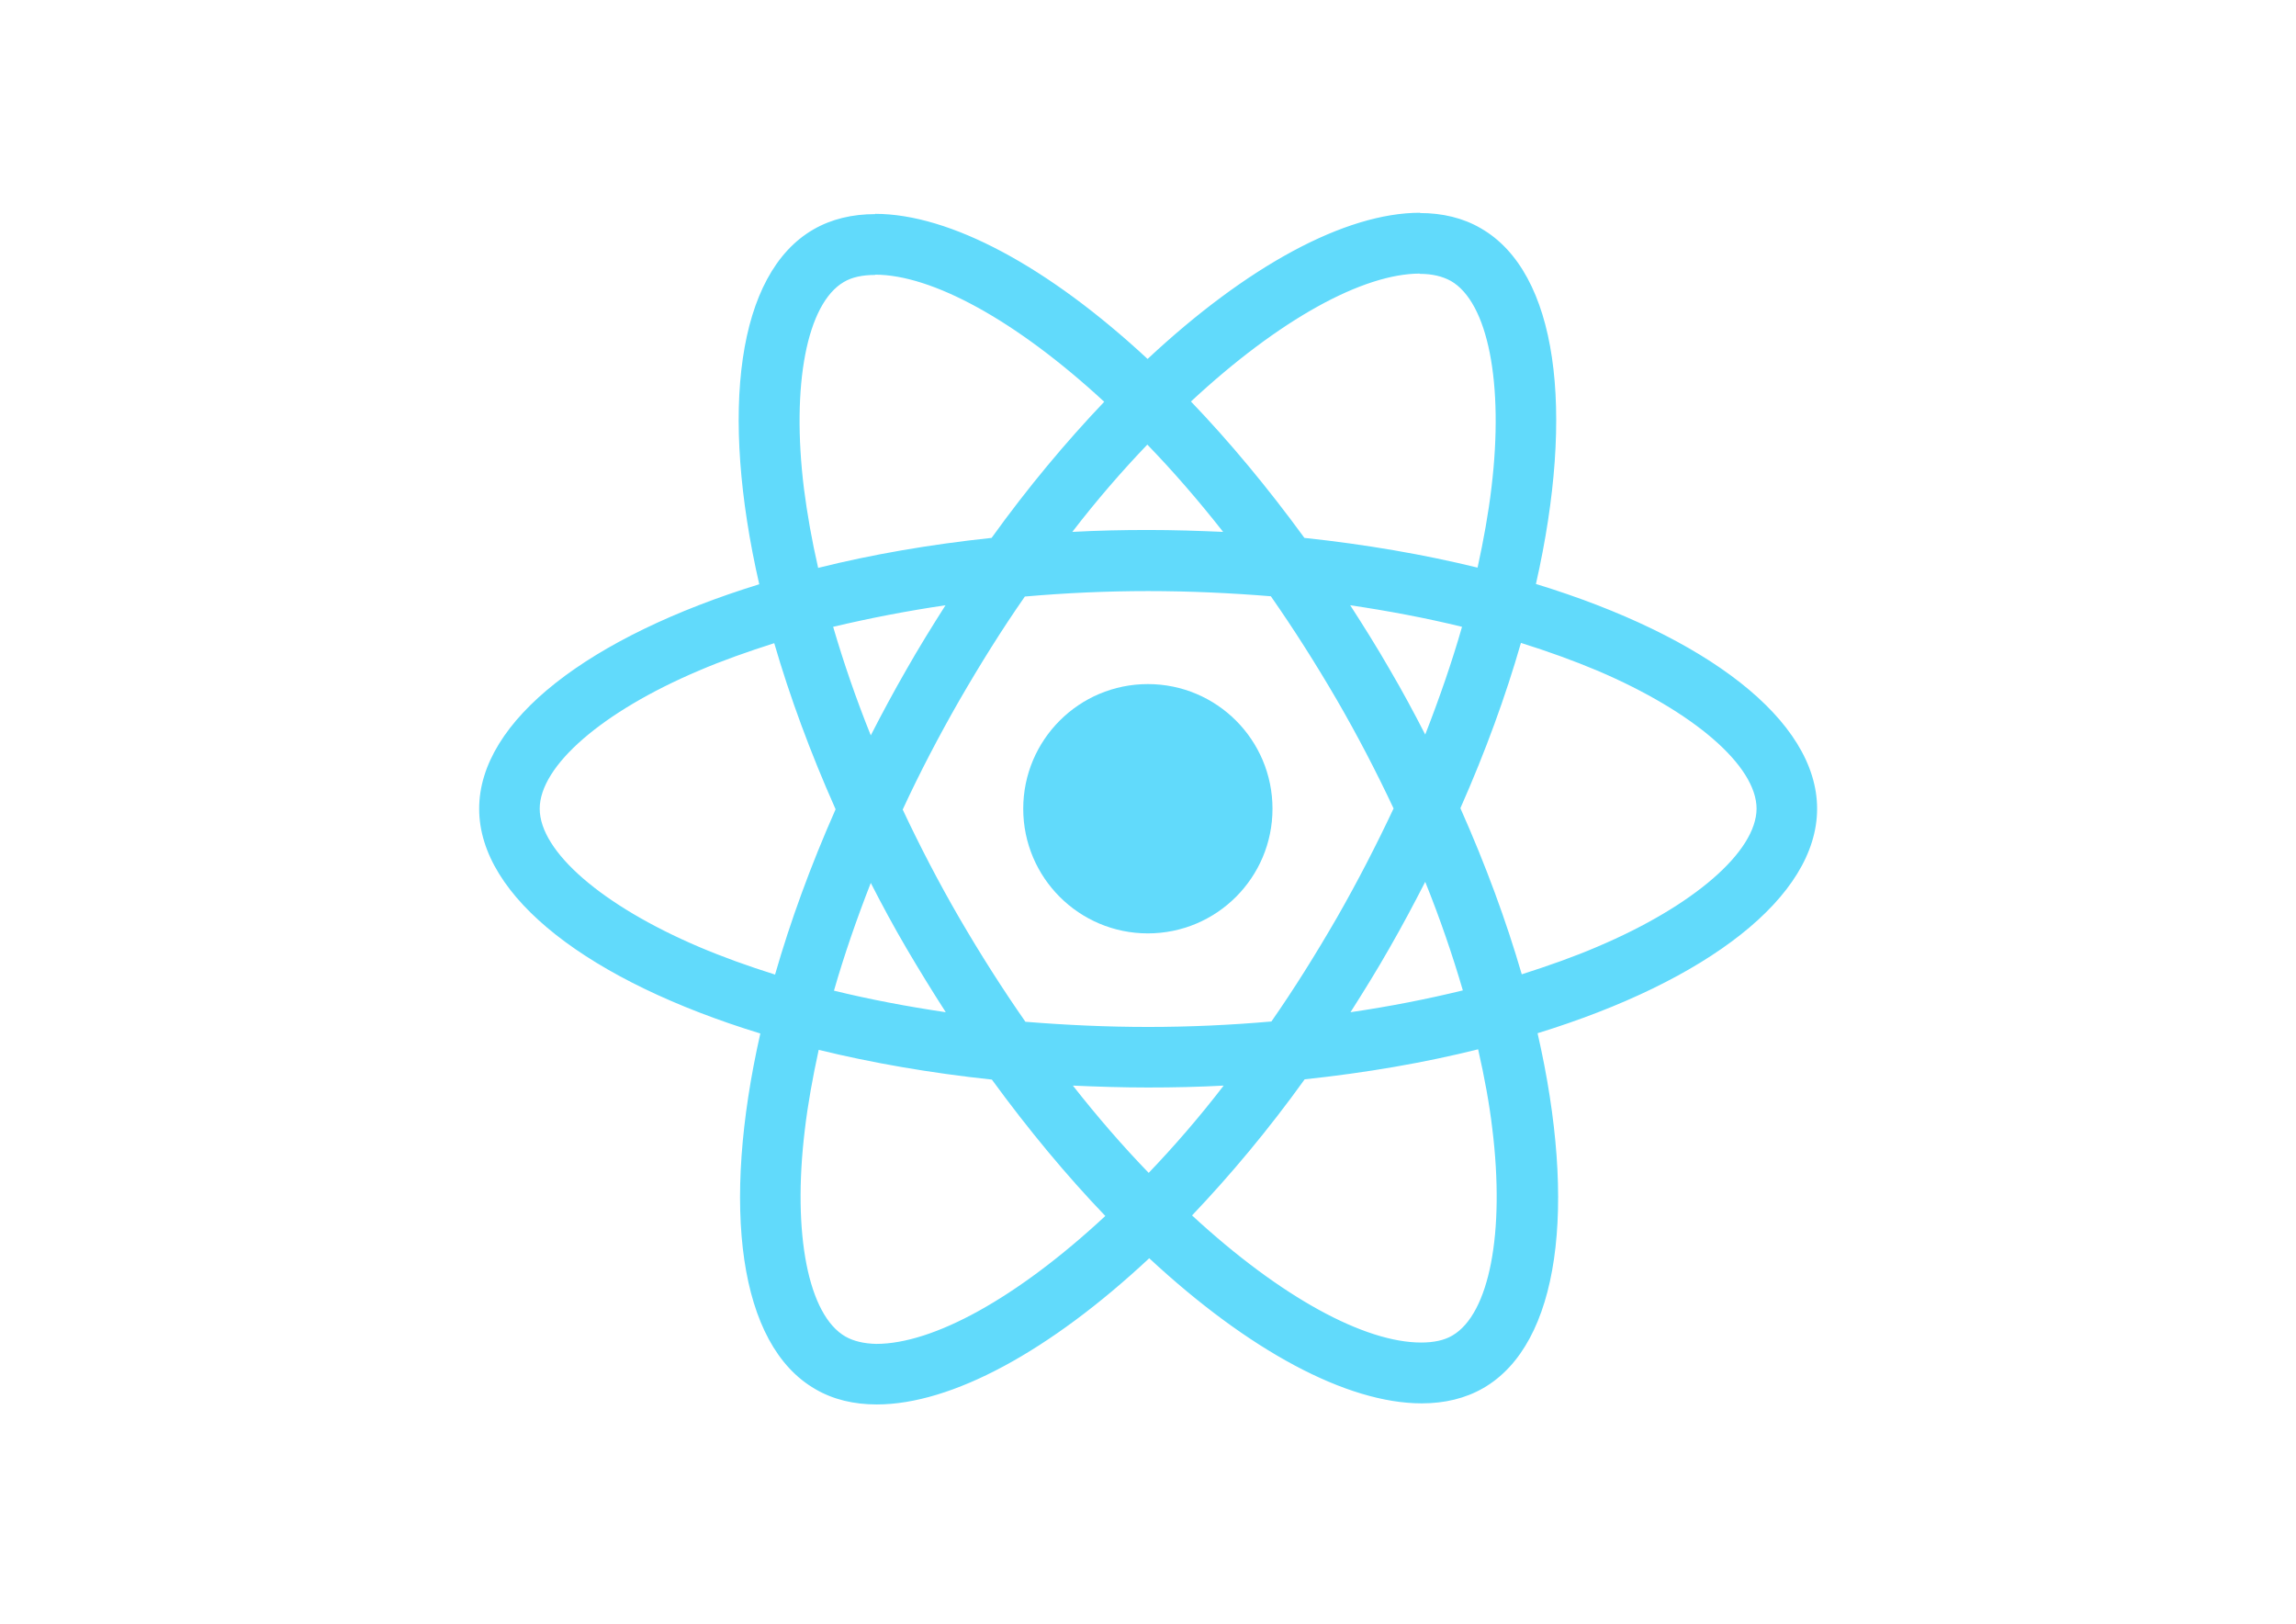
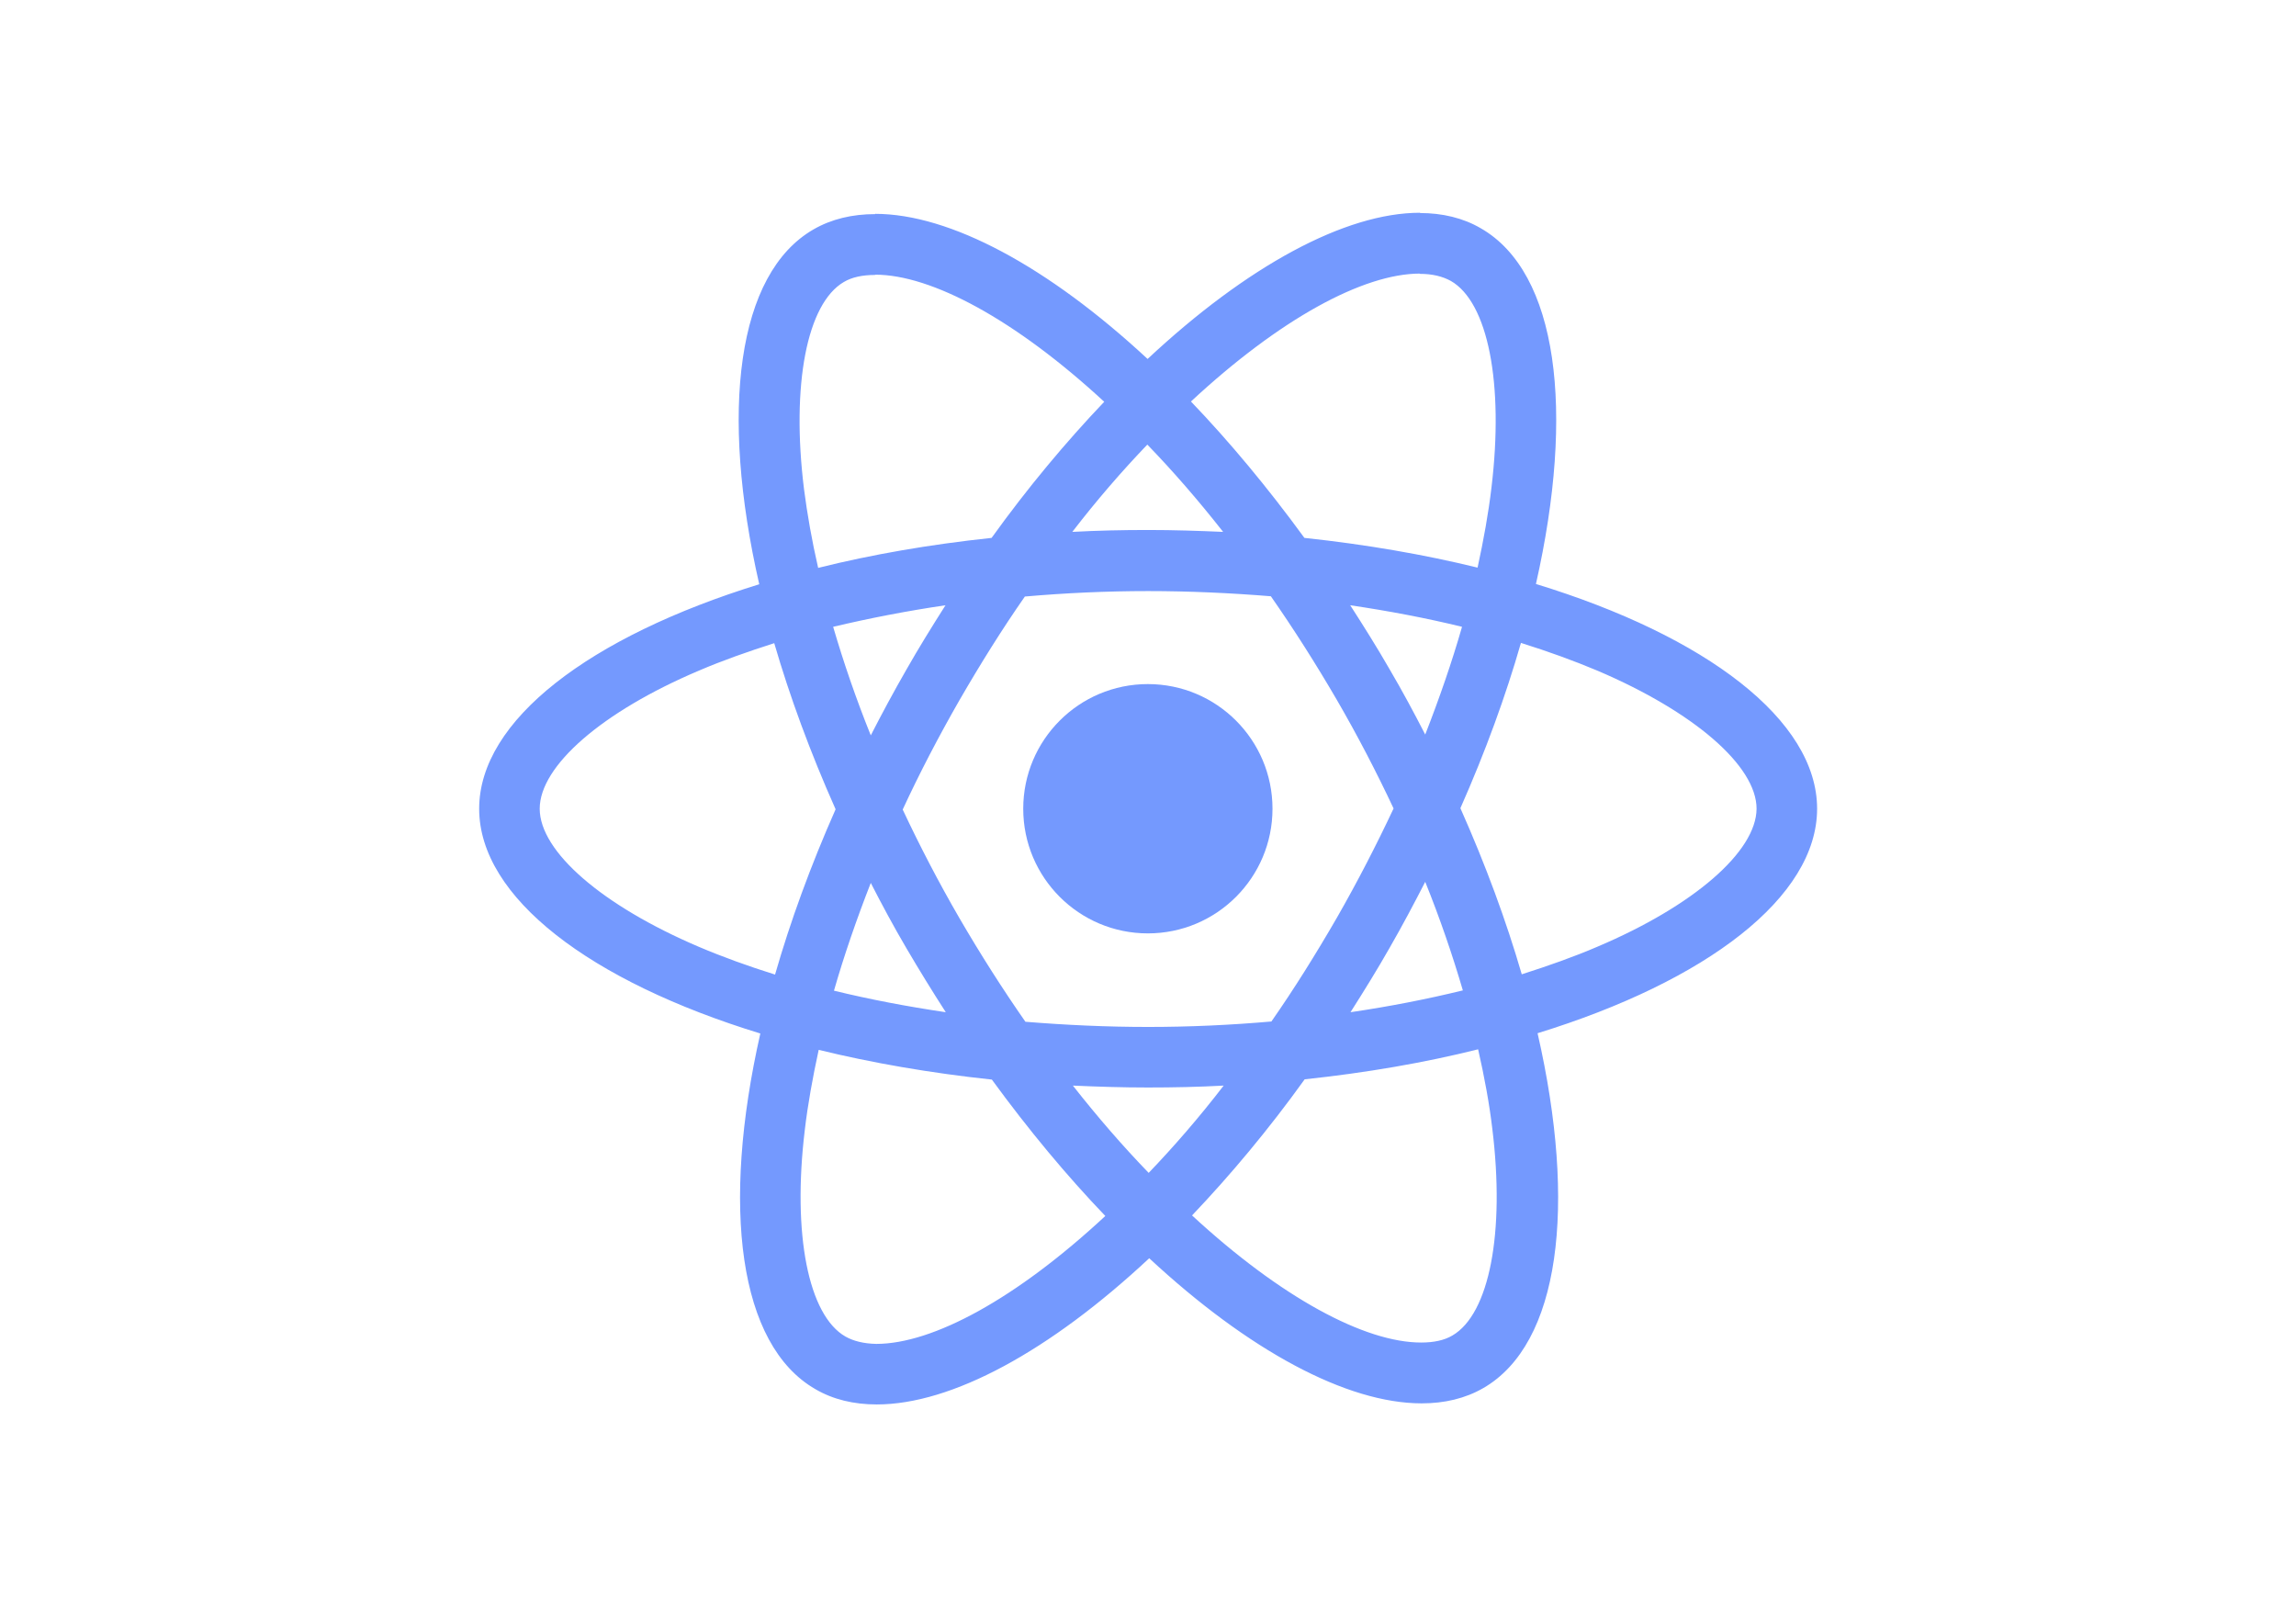
<svg xmlns="http://www.w3.org/2000/svg" viewBox="0 0 841.9 595.3">
-   <g fill="#61DAFB">
+   <g fill="#7499fe">
    <path d="M666.3 296.5c0-32.5-40.7-63.3-103.1-82.4 14.4-63.6 8-114.2-20.2-130.4-6.5-3.8-14.1-5.6-22.4-5.6v22.3c4.6 0 8.3.9 11.4 2.6 13.6 7.8 19.5 37.5 14.9 75.7-1.1 9.4-2.9 19.3-5.1 29.4-19.6-4.8-41-8.5-63.5-10.9-13.5-18.5-27.5-35.3-41.6-50 32.6-30.3 63.2-46.9 84-46.9V78c-27.5 0-63.5 19.6-99.9 53.6-36.4-33.8-72.4-53.2-99.9-53.2v22.3c20.7 0 51.4 16.5 84 46.6-14 14.7-28 31.4-41.3 49.9-22.6 2.4-44 6.1-63.6 11-2.3-10-4-19.7-5.2-29-4.7-38.2 1.1-67.9 14.6-75.8 3-1.8 6.9-2.6 11.5-2.6V78.5c-8.4 0-16 1.8-22.6 5.6-28.1 16.2-34.4 66.7-19.9 130.1-62.2 19.2-102.7 49.9-102.7 82.3 0 32.5 40.7 63.3 103.1 82.4-14.4 63.6-8 114.2 20.2 130.4 6.5 3.8 14.1 5.6 22.5 5.6 27.5 0 63.5-19.6 99.9-53.6 36.4 33.8 72.4 53.2 99.9 53.2 8.4 0 16-1.8 22.6-5.6 28.1-16.2 34.4-66.7 19.9-130.1 62-19.1 102.5-49.9 102.5-82.3zm-130.2-66.7c-3.7 12.9-8.3 26.2-13.5 39.5-4.1-8-8.4-16-13.1-24-4.6-8-9.5-15.8-14.4-23.4 14.2 2.1 27.9 4.7 41 7.9zm-45.8 106.5c-7.8 13.5-15.8 26.3-24.1 38.2-14.9 1.3-30 2-45.2 2-15.1 0-30.2-.7-45-1.9-8.3-11.9-16.4-24.6-24.2-38-7.6-13.1-14.5-26.4-20.8-39.8 6.2-13.4 13.2-26.8 20.7-39.9 7.8-13.5 15.8-26.3 24.1-38.2 14.9-1.3 30-2 45.2-2 15.1 0 30.2.7 45 1.9 8.3 11.9 16.4 24.6 24.2 38 7.6 13.1 14.5 26.4 20.8 39.8-6.3 13.4-13.2 26.8-20.7 39.9zm32.3-13c5.4 13.4 10 26.8 13.8 39.8-13.1 3.2-26.9 5.9-41.2 8 4.9-7.7 9.8-15.6 14.4-23.7 4.6-8 8.9-16.1 13-24.1zM421.2 430c-9.3-9.6-18.6-20.3-27.8-32 9 .4 18.2.7 27.5.7 9.4 0 18.7-.2 27.8-.7-9 11.7-18.3 22.4-27.5 32zm-74.4-58.9c-14.2-2.1-27.9-4.7-41-7.9 3.7-12.9 8.3-26.2 13.5-39.5 4.1 8 8.4 16 13.1 24 4.7 8 9.5 15.8 14.4 23.4zM420.7 163c9.3 9.6 18.6 20.3 27.8 32-9-.4-18.2-.7-27.5-.7-9.4 0-18.7.2-27.8.7 9-11.7 18.3-22.4 27.5-32zm-74 58.9c-4.9 7.7-9.8 15.6-14.4 23.7-4.6 8-8.9 16-13 24-5.4-13.4-10-26.8-13.8-39.8 13.1-3.1 26.9-5.8 41.2-7.9zm-90.5 125.2c-35.4-15.1-58.3-34.9-58.3-50.6 0-15.7 22.9-35.6 58.3-50.6 8.6-3.7 18-7 27.7-10.1 5.7 19.6 13.2 40 22.5 60.9-9.2 20.8-16.6 41.1-22.2 60.6-9.9-3.1-19.3-6.5-28-10.2zM310 490c-13.6-7.8-19.5-37.5-14.9-75.7 1.1-9.4 2.9-19.3 5.1-29.4 19.6 4.8 41 8.5 63.5 10.9 13.5 18.5 27.5 35.3 41.6 50-32.6 30.3-63.2 46.9-84 46.9-4.5-.1-8.3-1-11.3-2.7zm237.2-76.2c4.7 38.2-1.1 67.9-14.6 75.8-3 1.8-6.9 2.6-11.5 2.6-20.7 0-51.4-16.5-84-46.6 14-14.7 28-31.4 41.3-49.9 22.6-2.4 44-6.1 63.6-11 2.3 10.1 4.1 19.8 5.2 29.1zm38.5-66.7c-8.6 3.7-18 7-27.7 10.1-5.7-19.6-13.2-40-22.5-60.9 9.2-20.8 16.6-41.1 22.2-60.6 9.9 3.1 19.3 6.5 28.1 10.2 35.4 15.1 58.3 34.9 58.3 50.6-.1 15.7-23 35.6-58.4 50.6zM320.8 78.4z" />
    <circle cx="420.9" cy="296.5" r="45.7" />
    <path d="M520.5 78.1z" />
  </g>
</svg>
